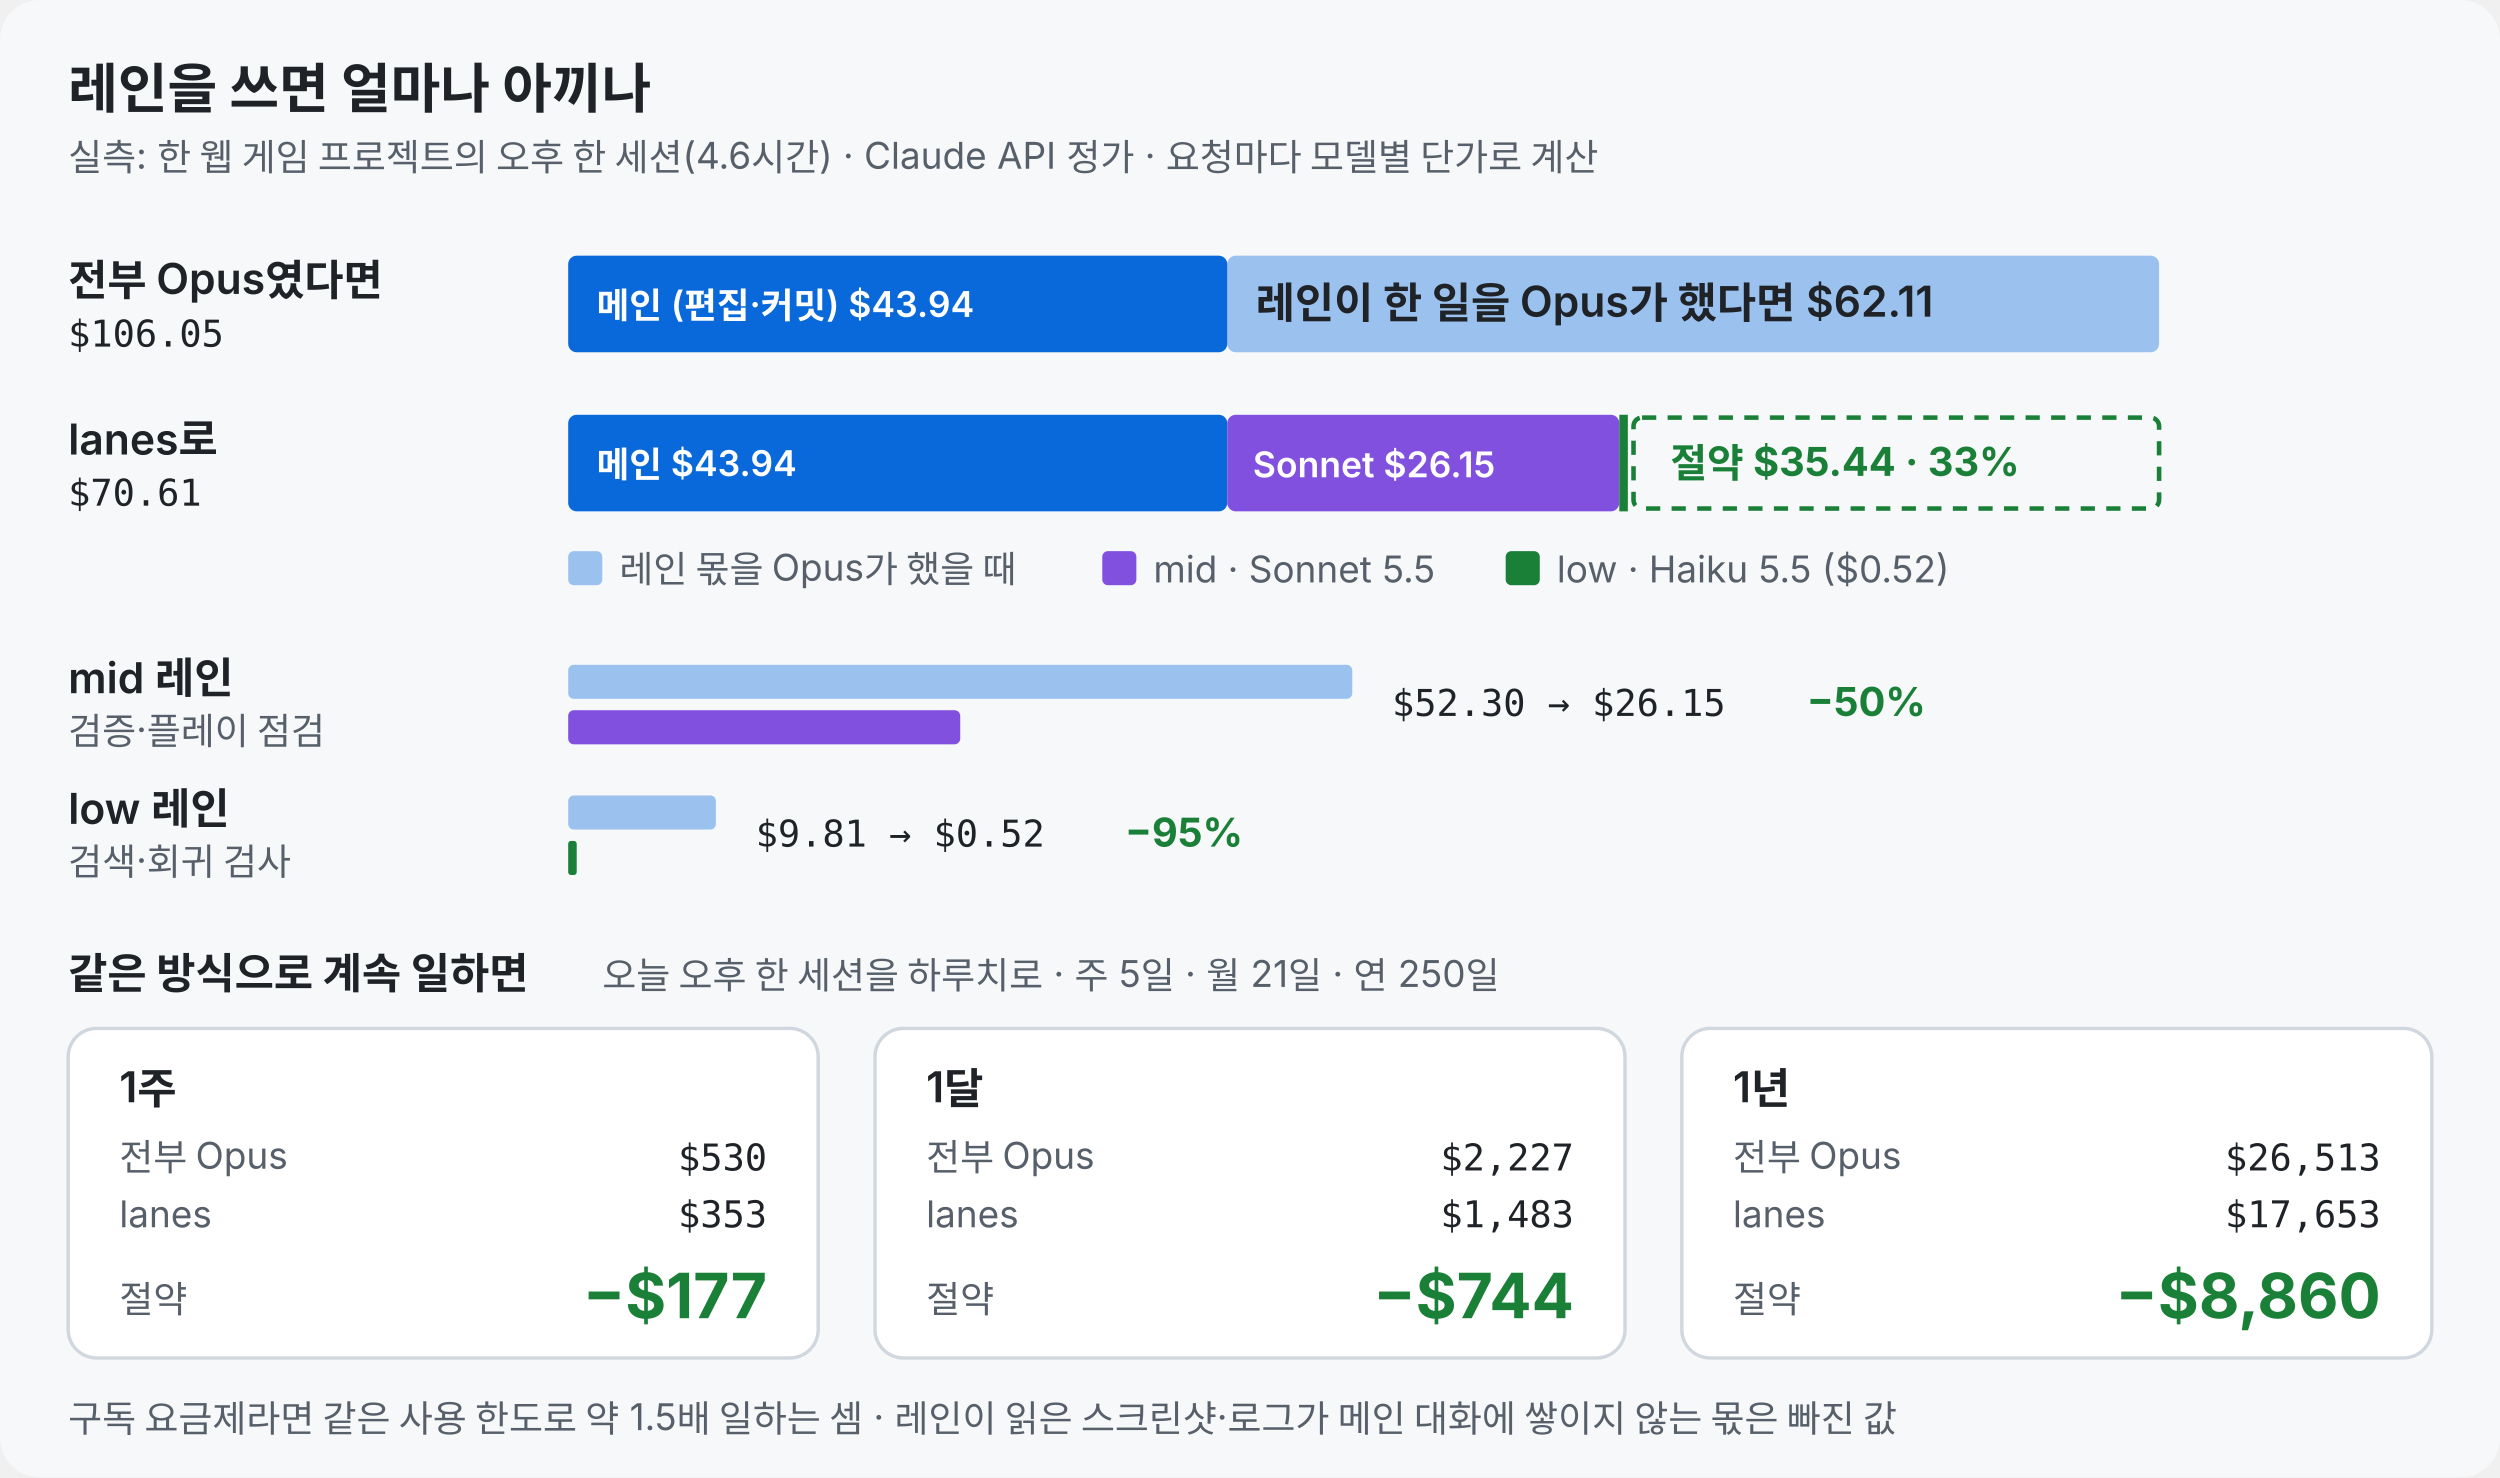
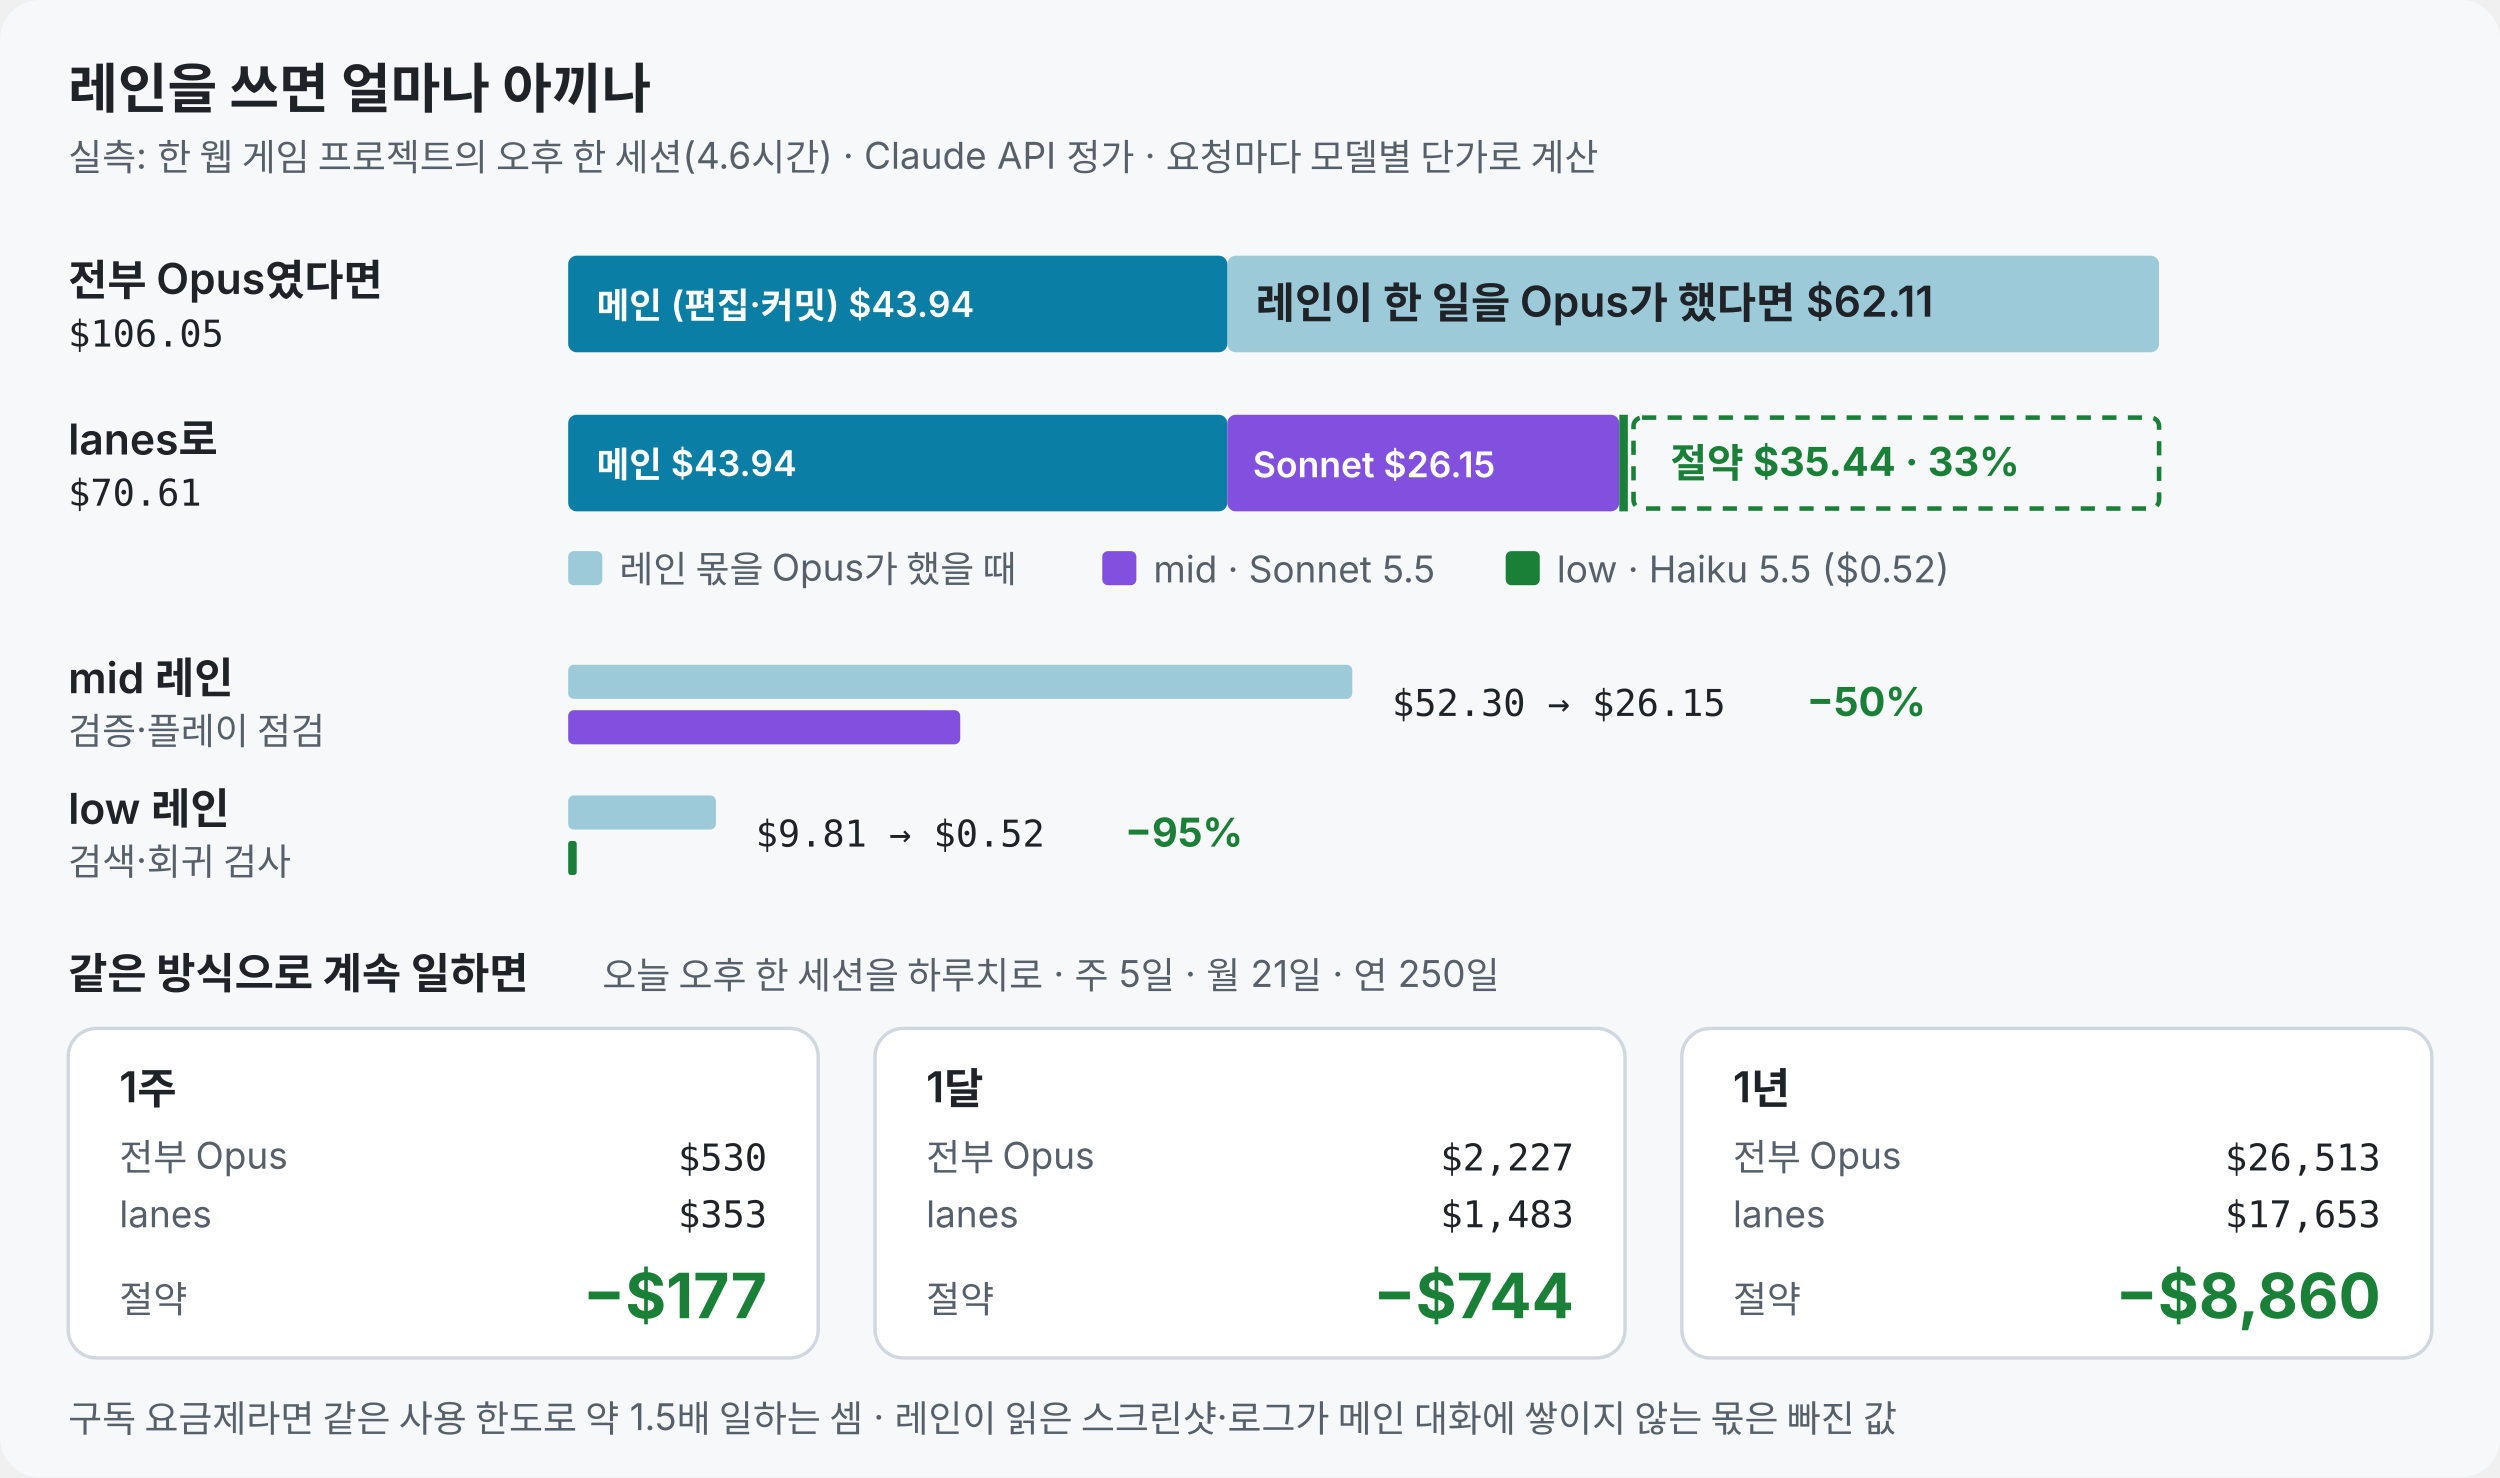
<svg xmlns="http://www.w3.org/2000/svg" viewBox="0 0 880 520" width="880" height="520" role="img" aria-label="레인을 쓴 비용 비교: 오늘 오후 한 세션에서 전부 Opus였다면 106.05달러, lanes로는 70.61달러로 35.44달러(33%) 절약. mid 레인 52.30달러가 26.15달러로, low 레인 9.81달러가 0.52달러로. 같은 방식이면 1주 177달러, 1달 744달러, 1년 8,860달러 절약">
  <style>
    .bg { fill: #f6f8fa; }
    .card { fill: #ffffff; stroke: #d0d7de; stroke-width: 1.2; }
    .h { font: 700 19px -apple-system, "Segoe UI", "Apple SD Gothic Neo", "Noto Sans KR", "Malgun Gothic", sans-serif; fill: #1f2328; }
    .t { font: 600 15px -apple-system, "Segoe UI", "Apple SD Gothic Neo", "Noto Sans KR", "Malgun Gothic", sans-serif; fill: #1f2328; }
    .s { font: 13px -apple-system, "Segoe UI", "Apple SD Gothic Neo", "Noto Sans KR", "Malgun Gothic", sans-serif; fill: #57606a; }
    .m { font: 13px ui-monospace, "Cascadia Mono", Menlo, Consolas, "Apple SD Gothic Neo", "Malgun Gothic", monospace; fill: #1f2328; }
    .w { font: 600 12.5px -apple-system, "Segoe UI", "Apple SD Gothic Neo", "Noto Sans KR", "Malgun Gothic", sans-serif; fill: #ffffff; }
    .g { font: 700 14px -apple-system, "Segoe UI", "Apple SD Gothic Neo", "Noto Sans KR", "Malgun Gothic", sans-serif; fill: #1a7f37; }
    .big { font: 700 22px -apple-system, "Segoe UI", "Apple SD Gothic Neo", "Noto Sans KR", "Malgun Gothic", sans-serif; fill: #1a7f37; }
-     .main { fill: #0969da; } .opus { fill: #0969da; opacity: .38; } .mid { fill: #8250df; } .low { fill: #1a7f37; }
+     .main { fill: #0a7ea4; } .opus { fill: #0a7ea4; opacity: .38; } .mid { fill: #8250df; } .low { fill: #1a7f37; }
    .save { fill: none; stroke: #1a7f37; stroke-width: 1.6; stroke-dasharray: 5 4; }
    @media (prefers-color-scheme: dark) {
      .bg { fill: #0d1117; } .card { fill: #161b22; stroke: #30363d; }
      .h, .t, .m { fill: #e6edf3; } .s { fill: #9198a1; }
      .g, .big { fill: #3fb950; }
-       .main, .opus { fill: #4493f8; } .mid { fill: #ab7df8; } .low { fill: #3fb950; } .save { stroke: #3fb950; }
+       .main, .opus { fill: #1b8fb8; } .mid { fill: #a371f7; } .low { fill: #2ea043; } .save { stroke: #3fb950; }
    }
  </style>
  <defs>
    <clipPath id="grow1">
      <rect x="0" y="0" width="880" height="200">
        <animate attributeName="width" from="200" to="880" dur="1.1s" fill="freeze" />
      </rect>
    </clipPath>
    <clipPath id="grow2">
      <rect x="0" y="200" width="880" height="110">
        <animate attributeName="width" values="200;200;880" keyTimes="0;0.29;1" dur="1.4s" fill="freeze" />
      </rect>
    </clipPath>
    <clipPath id="grow3">
      <rect x="0" y="310" width="880" height="180">
        <animate attributeName="width" values="0;0;880" keyTimes="0;0.42;1" dur="1.9s" fill="freeze" />
      </rect>
    </clipPath>
  </defs>
  <rect class="bg" width="880" height="520" rx="14" />
  <text class="h" x="24" y="38">레인을 쓰면 얼마나 아끼나</text>
  <text class="s" x="24" y="60">실측: 한 웹 게임 프로젝트의 오후 한 세션(4.6시간) · Claude API 정가 · 요청마다 모델별 단가로 계산</text>
  <text class="t" x="24" y="104">전부 Opus였다면</text>
  <text class="m" x="24" y="122">$106.05</text>
  <text class="t" x="24" y="160">lanes로</text>
  <text class="m" x="24" y="178">$70.61</text>
  <g clip-path="url(#grow1)">
    <rect class="main" x="200" y="90" width="232" height="34" rx="3" />
    <rect class="opus" x="432" y="90" width="328" height="34" rx="3" />
    <text class="w" x="210" y="112">메인 (편집·커밋) $43.94</text>
    <text class="t" x="442" y="112">레인이 한 일을 Opus가 했다면 $62.11</text>
    <rect class="main" x="200" y="146" width="232" height="34" rx="3" />
    <rect class="mid" x="432" y="146" width="138" height="34" rx="3" />
    <rect class="low" x="570" y="146" width="3" height="34" />
    <text class="w" x="210" y="168">메인 $43.94</text>
    <text class="w" x="441" y="168">Sonnet $26.15</text>
    <rect class="save" x="575" y="147" width="185" height="32" rx="3" />
    <text class="g" x="588" y="168">절약 $35.44 · 33%</text>
  </g>
  <rect class="opus" x="200" y="194" width="12" height="12" rx="2" />
  <text class="s" x="218" y="205">레인 몫을 Opus가 했을 때</text>
  <rect class="mid" x="388" y="194" width="12" height="12" rx="2" />
  <text class="s" x="406" y="205">mid · Sonnet 5.5</text>
  <rect class="low" x="530" y="194" width="12" height="12" rx="2" />
  <text class="s" x="548" y="205">low · Haiku 5.5 ($0.52)</text>
  <text class="t" x="24" y="244">mid 레인</text>
  <text class="s" x="24" y="262">검증·플레이 점검</text>
  <text class="t" x="24" y="290">low 레인</text>
  <text class="s" x="24" y="308">검색·회귀 검사</text>
  <g clip-path="url(#grow2)">
    <rect class="opus" x="200" y="234" width="276" height="12" rx="2" />
    <rect class="mid" x="200" y="250" width="138" height="12" rx="2" />
    <text class="m" x="490" y="252">$52.30 → $26.15</text>
    <text class="g" x="636" y="252">−50%</text>
    <rect class="opus" x="200" y="280" width="52" height="12" rx="2" />
    <rect class="low" x="200" y="296" width="3" height="12" rx="1" />
    <text class="m" x="266" y="298">$9.81 → $0.52</text>
    <text class="g" x="396" y="298">−95%</text>
  </g>
  <text class="t" x="24" y="348">같은 방식으로 계속 일하면</text>
  <text class="s" x="212" y="348">오늘 오후 한 세션을 하루치로 · 주 5일 · 월 21일 · 연 250일</text>
  <g clip-path="url(#grow3)">
    <rect class="card" x="24" y="362" width="264" height="116" rx="10" />
    <text class="t" x="42" y="388">1주</text>
    <text class="s" x="42" y="412">전부 Opus</text>
    <text class="m" x="270" y="412" text-anchor="end">$530</text>
    <text class="s" x="42" y="432">lanes</text>
    <text class="m" x="270" y="432" text-anchor="end">$353</text>
    <text class="s" x="42" y="462">절약</text>
    <text class="big" x="270" y="464" text-anchor="end">−$177</text>
    <rect class="card" x="308" y="362" width="264" height="116" rx="10" />
    <text class="t" x="326" y="388">1달</text>
    <text class="s" x="326" y="412">전부 Opus</text>
    <text class="m" x="554" y="412" text-anchor="end">$2,227</text>
    <text class="s" x="326" y="432">lanes</text>
    <text class="m" x="554" y="432" text-anchor="end">$1,483</text>
    <text class="s" x="326" y="462">절약</text>
    <text class="big" x="554" y="464" text-anchor="end">−$744</text>
    <rect class="card" x="592" y="362" width="264" height="116" rx="10" />
    <text class="t" x="610" y="388">1년</text>
    <text class="s" x="610" y="412">전부 Opus</text>
    <text class="m" x="838" y="412" text-anchor="end">$26,513</text>
    <text class="s" x="610" y="432">lanes</text>
    <text class="m" x="838" y="432" text-anchor="end">$17,653</text>
    <text class="s" x="610" y="462">절약</text>
    <text class="big" x="838" y="464" text-anchor="end">−$8,860</text>
  </g>
  <text class="s" x="24" y="504">구독 요금제라면 같은 사용 한도로 약 1.5배 일하는 셈 · 레인이 읽은 스크린샷·로그가 메인 대화에 쌓이지 않는 몫은 빠진 값</text>
</svg>
